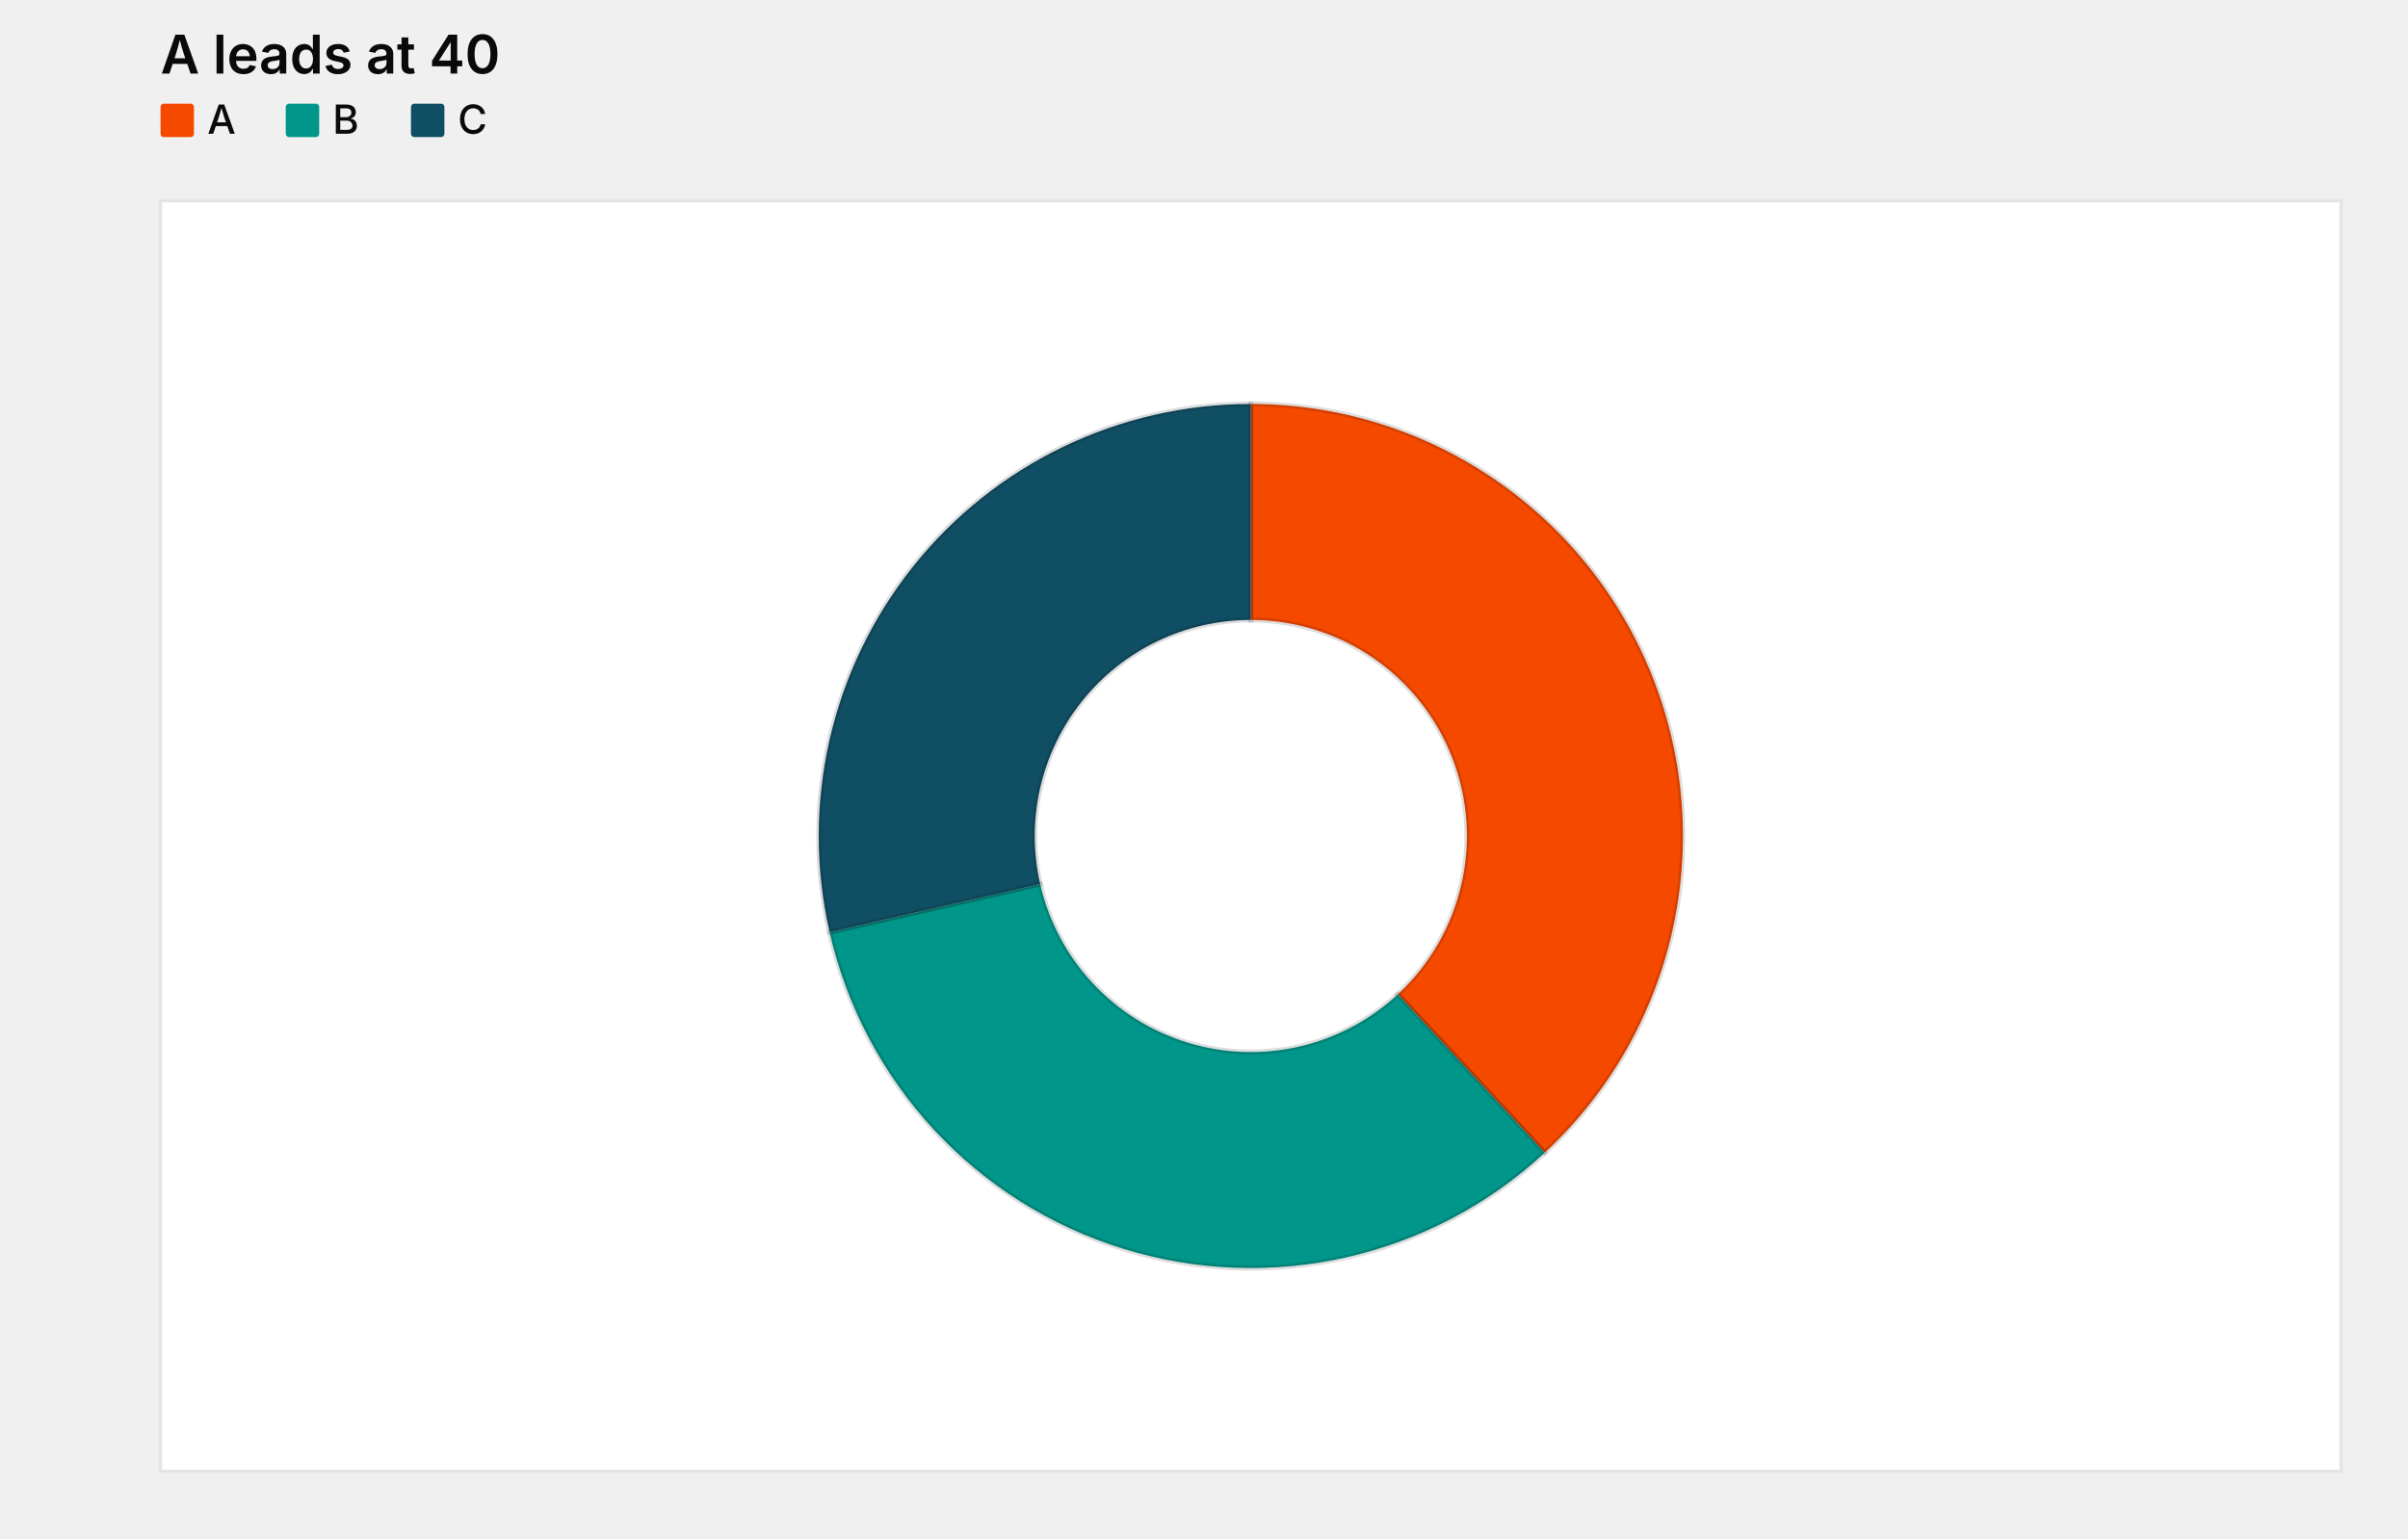
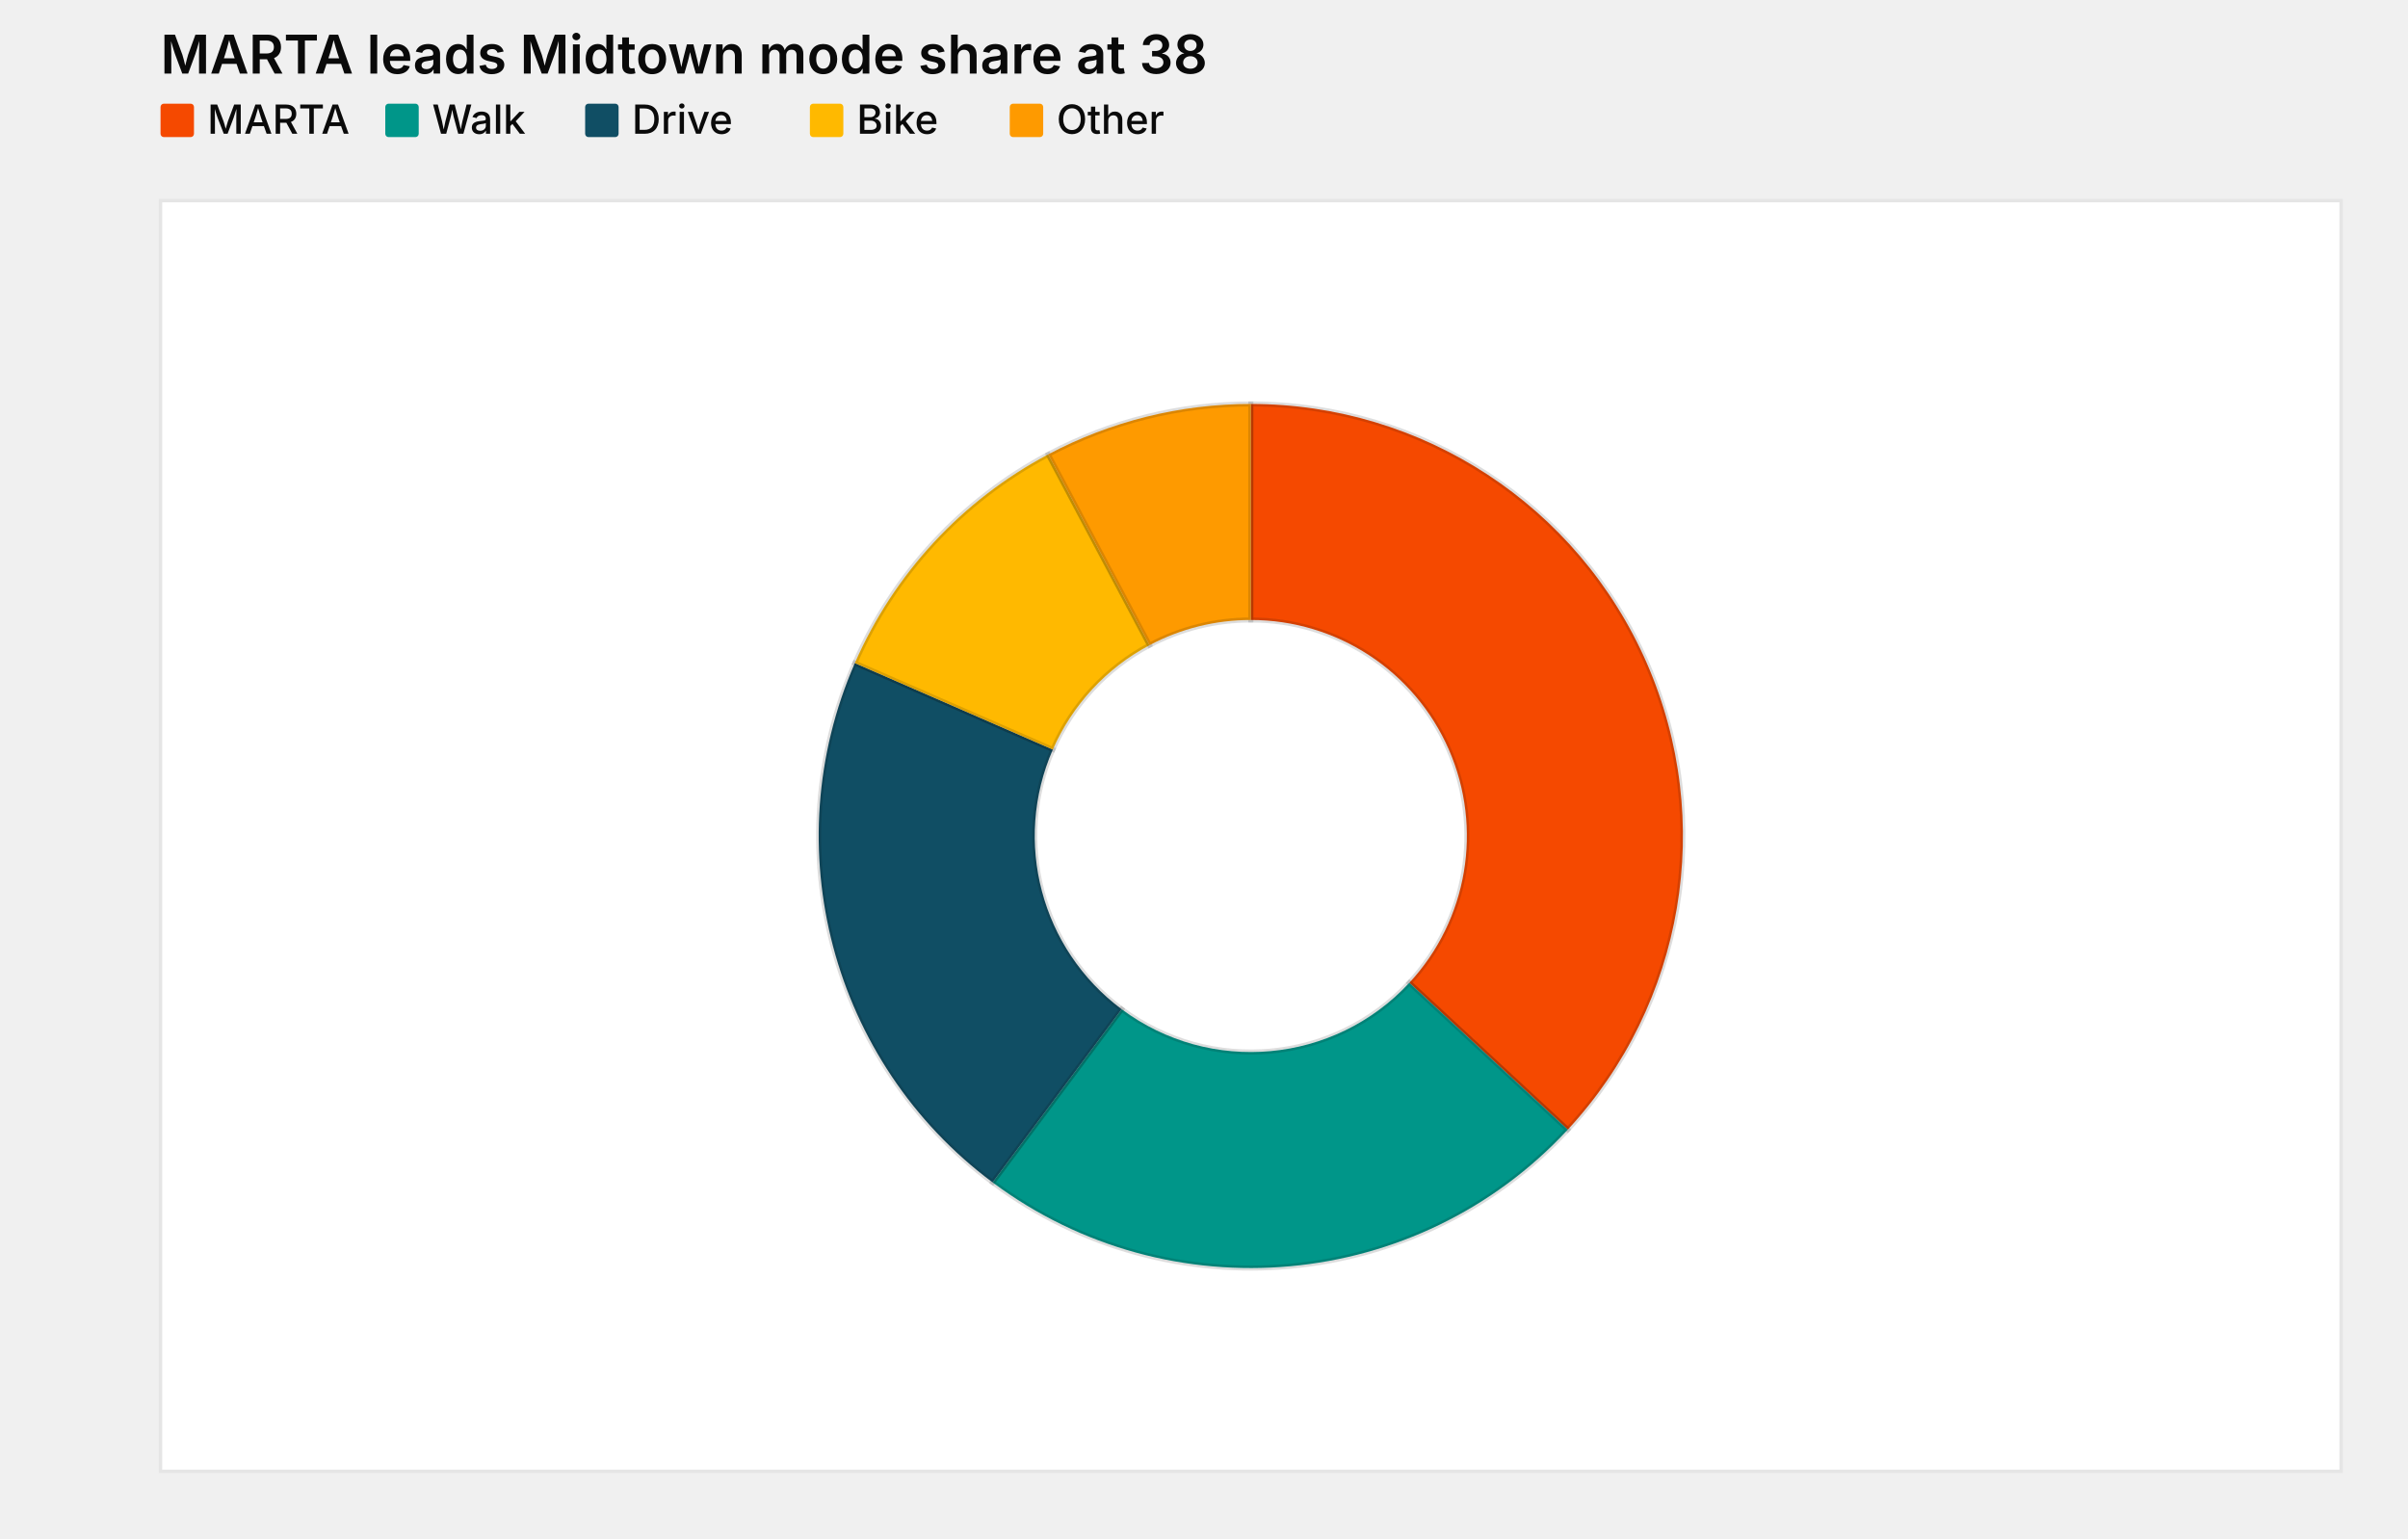
- <svg xmlns="http://www.w3.org/2000/svg" width="720" height="460" viewBox="0 0 720 460" role="img" aria-label="pie chart: A leads at 40, 3 slices" aria-labelledby="mv-b5d15cbc51f2b051-title" aria-describedby="mv-b5d15cbc51f2b051-desc" data-markvis="2" data-chart-type="pie" data-id="mv-b5d15cbc51f2b051" font-family="Inter, ui-sans-serif, system-ui, -apple-system, &quot;Segoe UI&quot;, sans-serif" font-size="12">
-   <text x="48" y="22" text-anchor="start" font-size="16" font-weight="600" fill="#0A0A0A">A leads at 40</text>
+ <svg xmlns="http://www.w3.org/2000/svg" width="720" height="460" viewBox="0 0 720 460" role="img" aria-label="pie chart: MARTA leads Midtown mode share at 38, 5 slices" aria-labelledby="mv-dd2f5e29042f92f1-title" aria-describedby="mv-dd2f5e29042f92f1-desc" data-markvis="2" data-chart-type="pie" data-id="mv-dd2f5e29042f92f1" font-family="Inter, ui-sans-serif, system-ui, -apple-system, &quot;Segoe UI&quot;, sans-serif" font-size="12">
+   <text x="48" y="22" text-anchor="start" font-size="16" font-weight="600" fill="#0A0A0A">MARTA leads Midtown mode share at 38</text>
  <g font-size="12" font-weight="500" fill="#0A0A0A">
    <rect x="48" y="31" width="10" height="10" fill="#F54900" rx="1" />
-     <text x="62" y="40" data-legend="A">A</text>
-     <rect x="85.44" y="31" width="10" height="10" fill="#009689" rx="1" />
-     <text x="99.44" y="40" data-legend="B">B</text>
-     <rect x="122.88" y="31" width="10" height="10" fill="#104E64" rx="1" />
-     <text x="136.88" y="40" data-legend="C">C</text>
+     <text x="62" y="40" data-legend="MARTA">MARTA</text>
+     <rect x="115.2" y="31" width="10" height="10" fill="#009689" rx="1" />
+     <text x="129.2" y="40" data-legend="Walk">Walk</text>
+     <rect x="174.96" y="31" width="10" height="10" fill="#104E64" rx="1" />
+     <text x="188.96" y="40" data-legend="Drive">Drive</text>
+     <rect x="242.16" y="31" width="10" height="10" fill="#FFB900" rx="1" />
+     <text x="256.16" y="40" data-legend="Bike">Bike</text>
+     <rect x="301.92" y="31" width="10" height="10" fill="#FE9A00" rx="1" />
+     <text x="315.92" y="40" data-legend="Other">Other</text>
  </g>
  <rect x="48" y="60" width="652" height="380" fill="#ffffff" data-plot-bg="1" />
  <rect x="48" y="60" width="652" height="380" fill="none" stroke="#e5e5e5" stroke-width="1" data-plot-border="1" />
  <g aria-hidden="true" data-pie-label-mode="legend" data-pie-inner-ratio="0.5">
-     <path d="M374 120.8 A129.2 129.2 0 0 1 461.88 344.71 L417.94 297.36 A64.6 64.6 0 0 0 374 185.4 Z" fill="#F54900" stroke="#0A0A0A" stroke-opacity="0.14" stroke-width="1.5" data-label="A" data-raw-value="40" data-donut="1" />
-     <path d="M461.88 344.71 A129.2 129.2 0 0 1 248.04 278.75 L311.02 264.37 A64.6 64.6 0 0 0 417.94 297.36 Z" fill="#009689" stroke="#0A0A0A" stroke-opacity="0.14" stroke-width="1.5" data-label="B" data-raw-value="35" data-donut="1" />
-     <path d="M248.04 278.75 A129.2 129.2 0 0 1 374 120.8 L374 185.4 A64.6 64.6 0 0 0 311.02 264.37 Z" fill="#104E64" stroke="#0A0A0A" stroke-opacity="0.14" stroke-width="1.5" data-label="C" data-raw-value="30" data-donut="1" />
+     <path d="M374 120.8 A129.2 129.2 0 0 1 468.77 337.81 L421.39 293.9 A64.6 64.6 0 0 0 374 185.4 Z" fill="#F54900" stroke="#0A0A0A" stroke-opacity="0.14" stroke-width="1.5" data-label="MARTA" data-raw-value="38" data-donut="1" />
+     <path d="M468.77 337.81 A129.2 129.2 0 0 1 296.79 353.59 L335.39 301.8 A64.6 64.6 0 0 0 421.39 293.9 Z" fill="#009689" stroke="#0A0A0A" stroke-opacity="0.14" stroke-width="1.5" data-label="Walk" data-raw-value="24" data-donut="1" />
+     <path d="M296.79 353.59 A129.2 129.2 0 0 1 255.6 198.29 L314.8 224.15 A64.6 64.6 0 0 0 335.39 301.8 Z" fill="#104E64" stroke="#0A0A0A" stroke-opacity="0.14" stroke-width="1.5" data-label="Drive" data-raw-value="22" data-donut="1" />
+     <path d="M255.6 198.29 A129.2 129.2 0 0 1 313.42 135.88 L343.71 192.94 A64.6 64.6 0 0 0 314.8 224.15 Z" fill="#FFB900" stroke="#0A0A0A" stroke-opacity="0.14" stroke-width="1.5" data-label="Bike" data-raw-value="11" data-donut="1" />
+     <path d="M313.42 135.88 A129.2 129.2 0 0 1 374 120.8 L374 185.4 A64.6 64.6 0 0 0 343.71 192.94 Z" fill="#FE9A00" stroke="#0A0A0A" stroke-opacity="0.14" stroke-width="1.5" data-label="Other" data-raw-value="8" data-donut="1" />
  </g>
</svg>
